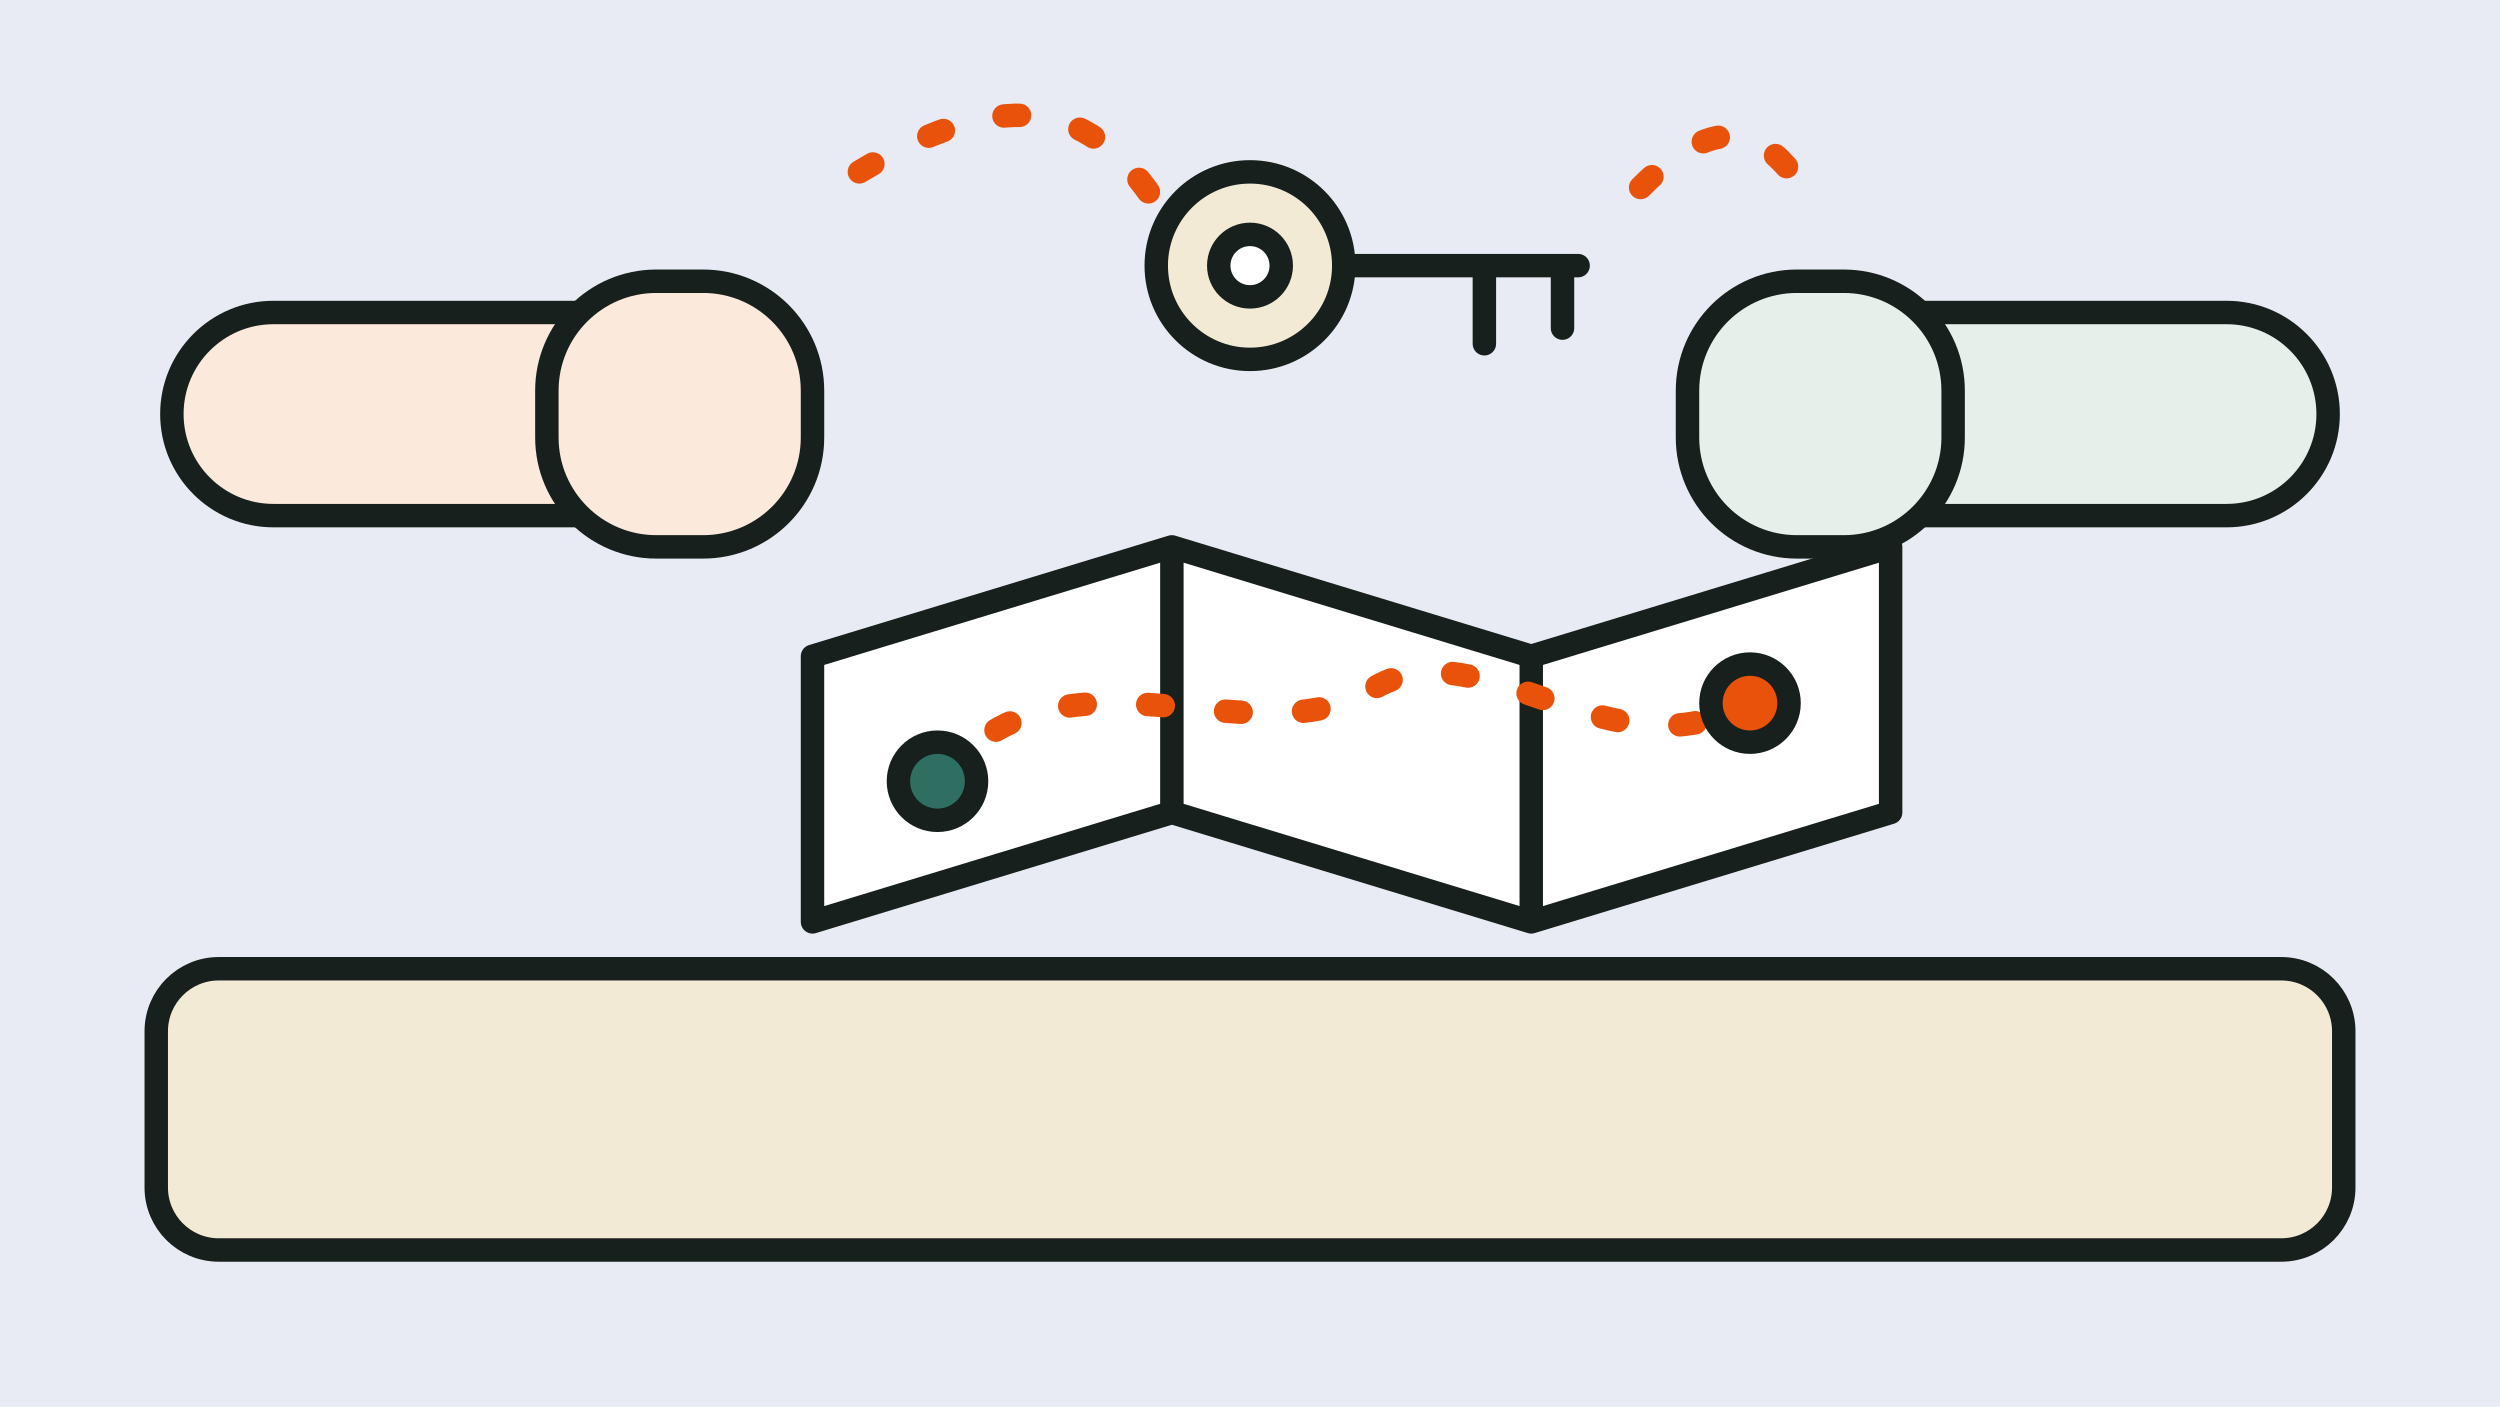
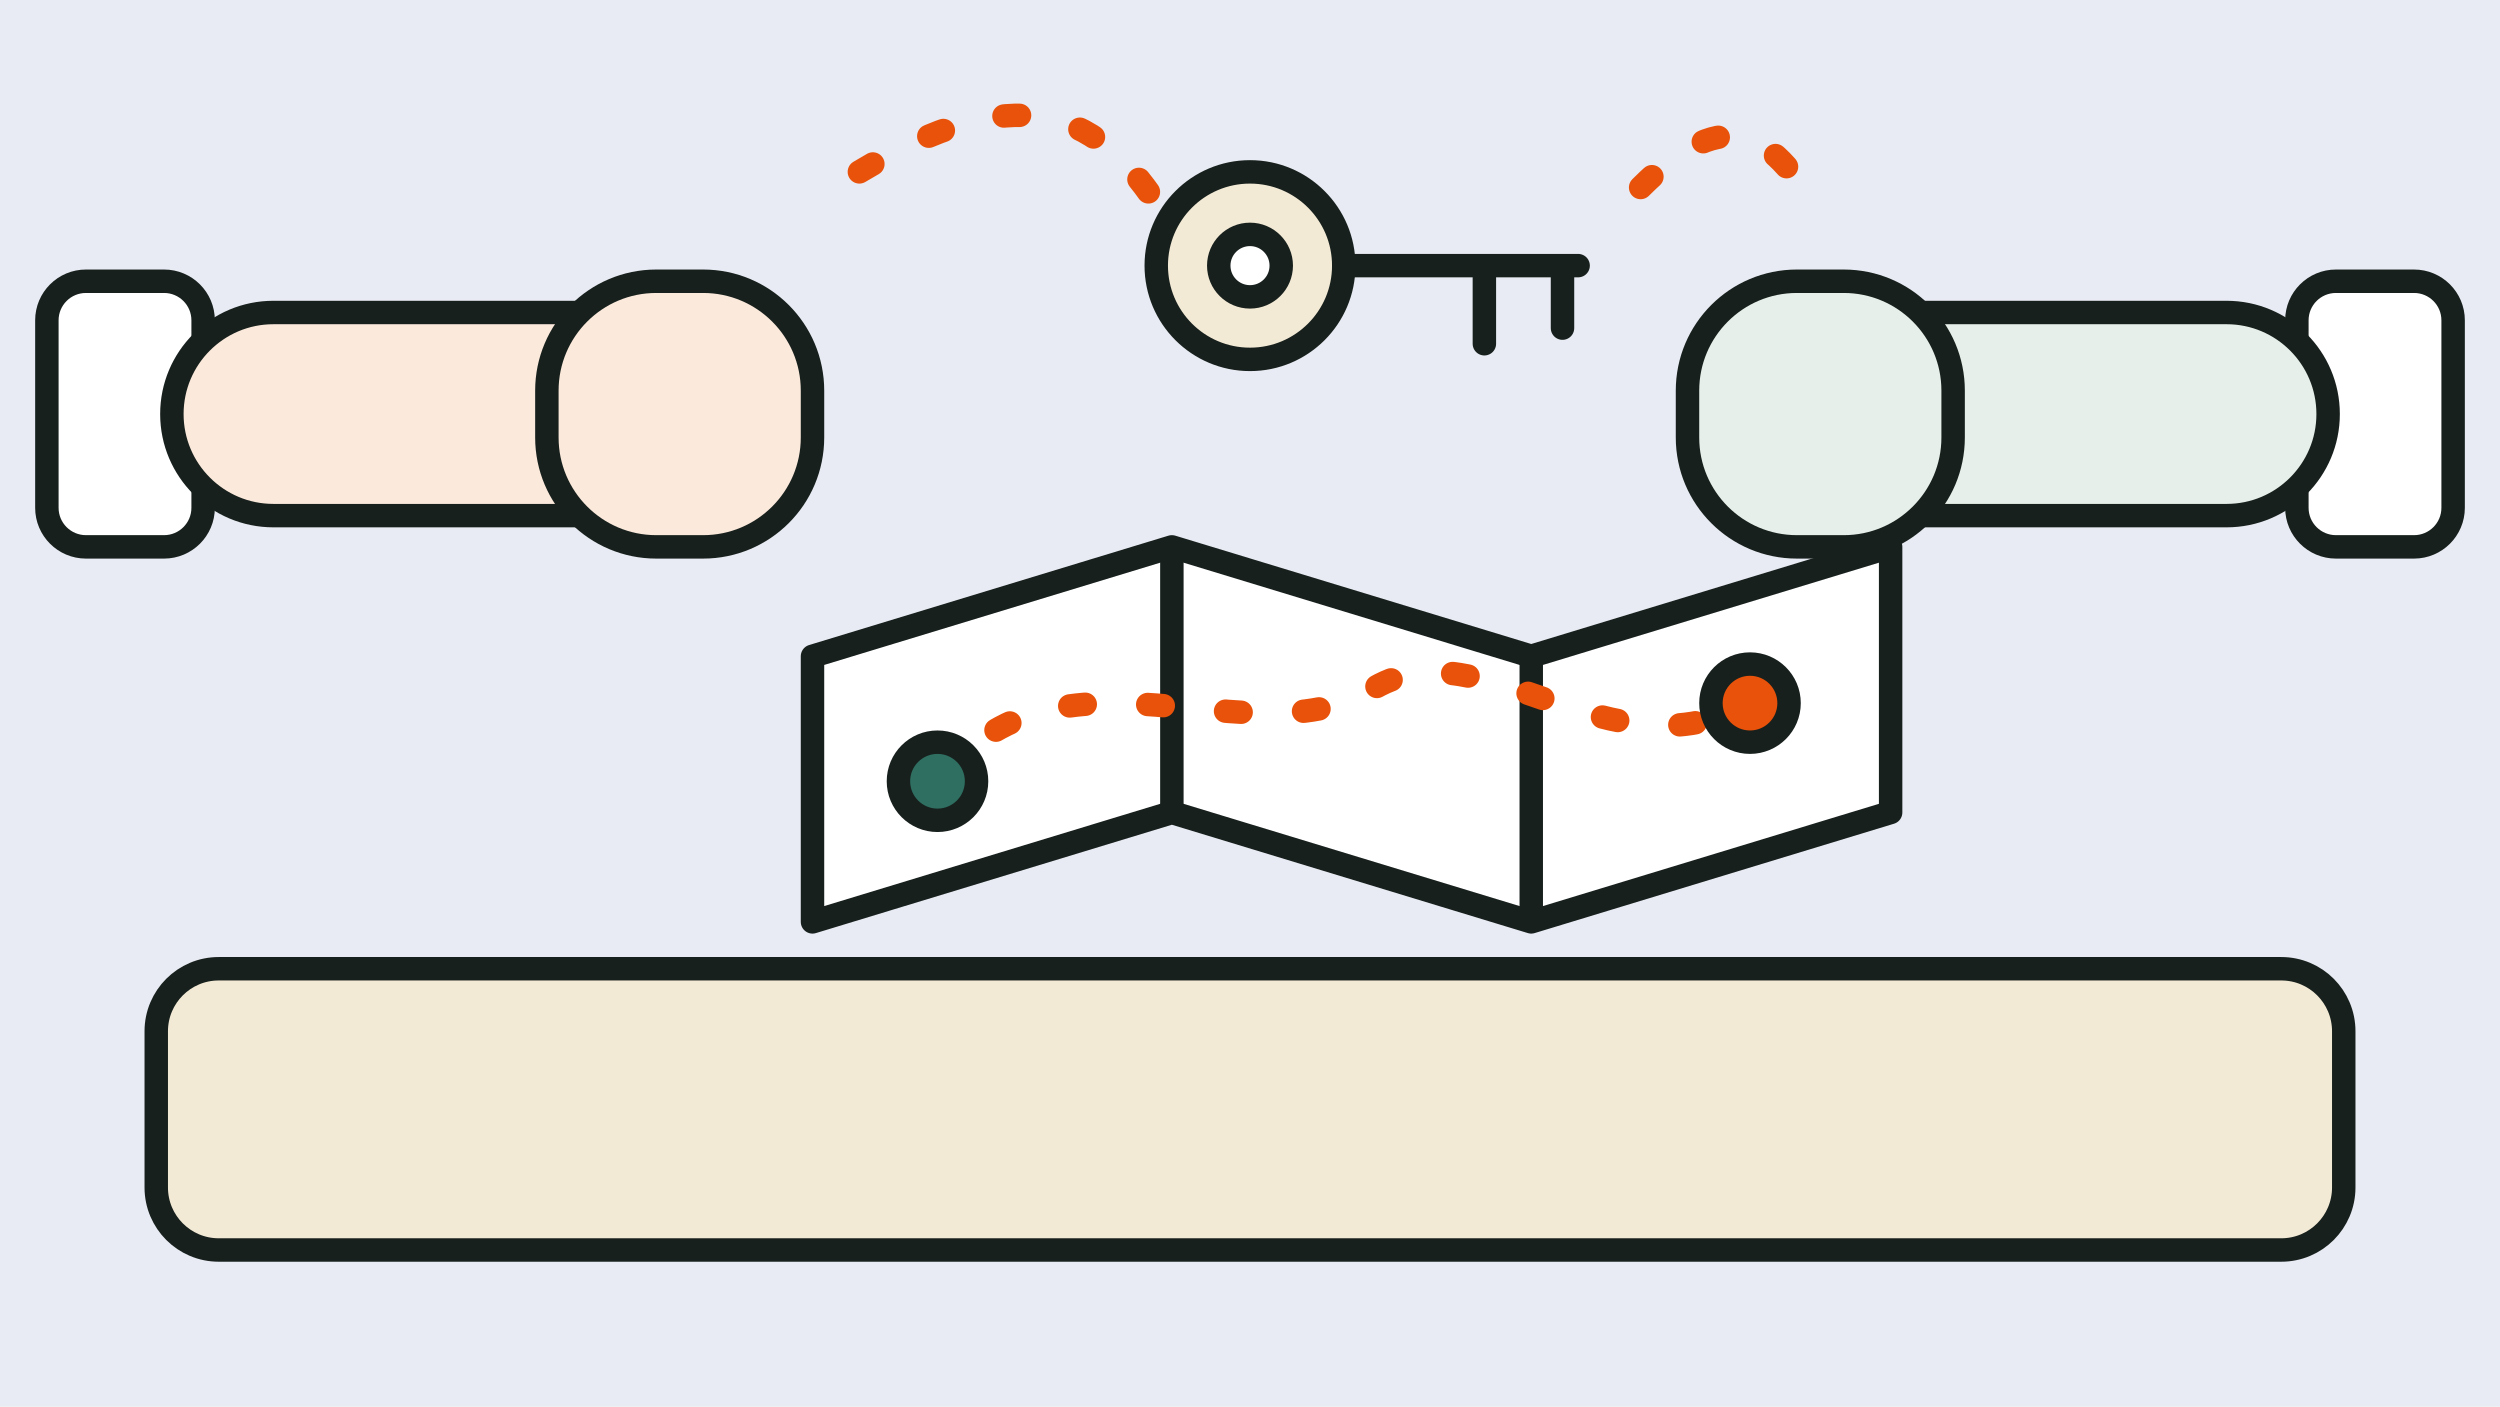
<svg xmlns="http://www.w3.org/2000/svg" viewBox="0 0 320 180" width="1600" height="900">
  <rect width="320" height="180" fill="#e8ebf3" />
  <rect x="20" y="124" width="280" height="36" rx="8" fill="#f3ead6" stroke="#17201c" stroke-width="3" />
  <g>
    <polygon points="104,118 150,104 196,118 242,104 242,70 196,84 150,70 104,84" fill="#fff" stroke="#17201c" stroke-width="3" stroke-linejoin="round" />
    <path d="M150 70 v34 M196 84 v34" stroke="#17201c" stroke-width="3" />
    <path d="M120 100 C136 80 160 98 176 88 C190 80 206 100 224 90" stroke="#e8520a" stroke-width="3" stroke-dasharray="2 8" stroke-linecap="round" fill="none" />
    <circle cx="120" cy="100" r="5" fill="#2f6f62" stroke="#17201c" stroke-width="3" />
    <circle cx="224" cy="90" r="5" fill="#e8520a" stroke="#17201c" stroke-width="3" />
  </g>
+   <rect x="6" y="36" width="20" height="34" rx="5" fill="#fff" stroke="#17201c" stroke-width="3" />
+   <rect x="294" y="36" width="20" height="34" rx="5" fill="#fff" stroke="#17201c" stroke-width="3" />
  <g>
    <rect x="22" y="40" width="70" height="26" rx="13" fill="#fbe9dc" stroke="#17201c" stroke-width="3" />
    <rect x="70" y="36" width="34" height="34" rx="14" fill="#fbe9dc" stroke="#17201c" stroke-width="3" />
  </g>
  <g>
    <rect x="228" y="40" width="70" height="26" rx="13" fill="#e6efe9" stroke="#17201c" stroke-width="3" />
    <rect x="216" y="36" width="34" height="34" rx="14" fill="#e6efe9" stroke="#17201c" stroke-width="3" />
  </g>
  <g>
    <circle cx="160" cy="34" r="12" fill="#f3ead6" stroke="#17201c" stroke-width="3" />
    <circle cx="160" cy="34" r="4" fill="#fff" stroke="#17201c" stroke-width="3" />
    <path d="M172 34 h30 M190 34 v10 M200 34 v8" stroke="#17201c" stroke-width="3" stroke-linecap="round" />
    <path d="M110 22 C130 10 140 14 148 26 M210 24 C220 14 226 16 232 26" stroke="#e8520a" stroke-width="3" stroke-dasharray="2 8" stroke-linecap="round" fill="none" />
  </g>
</svg>
